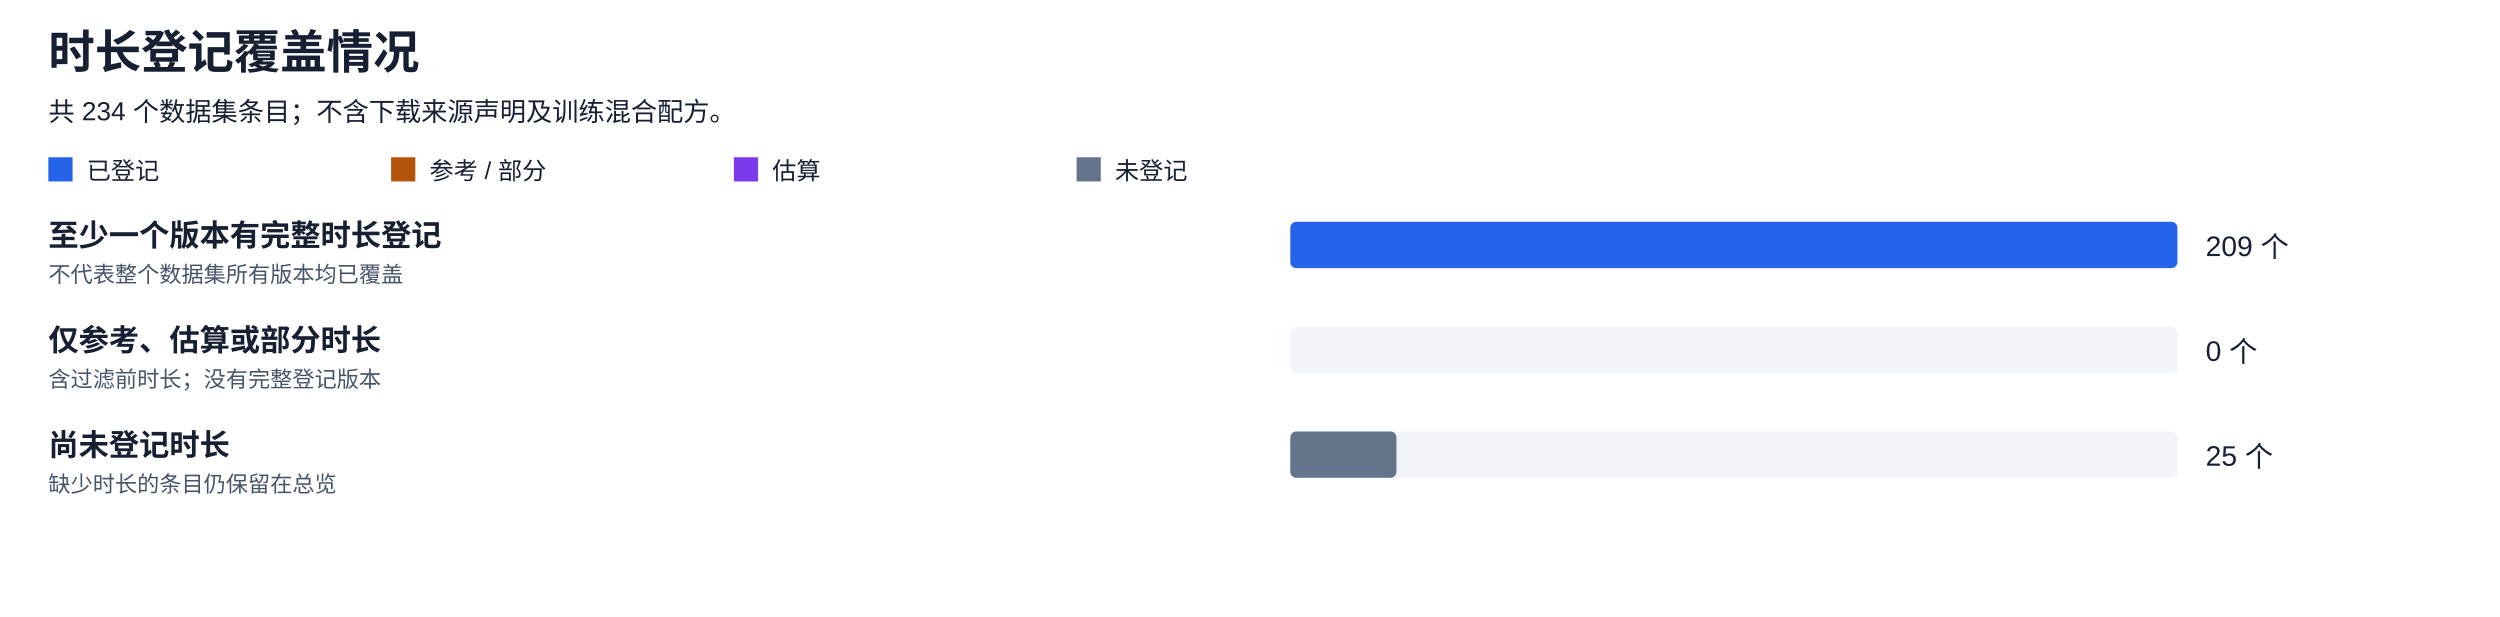
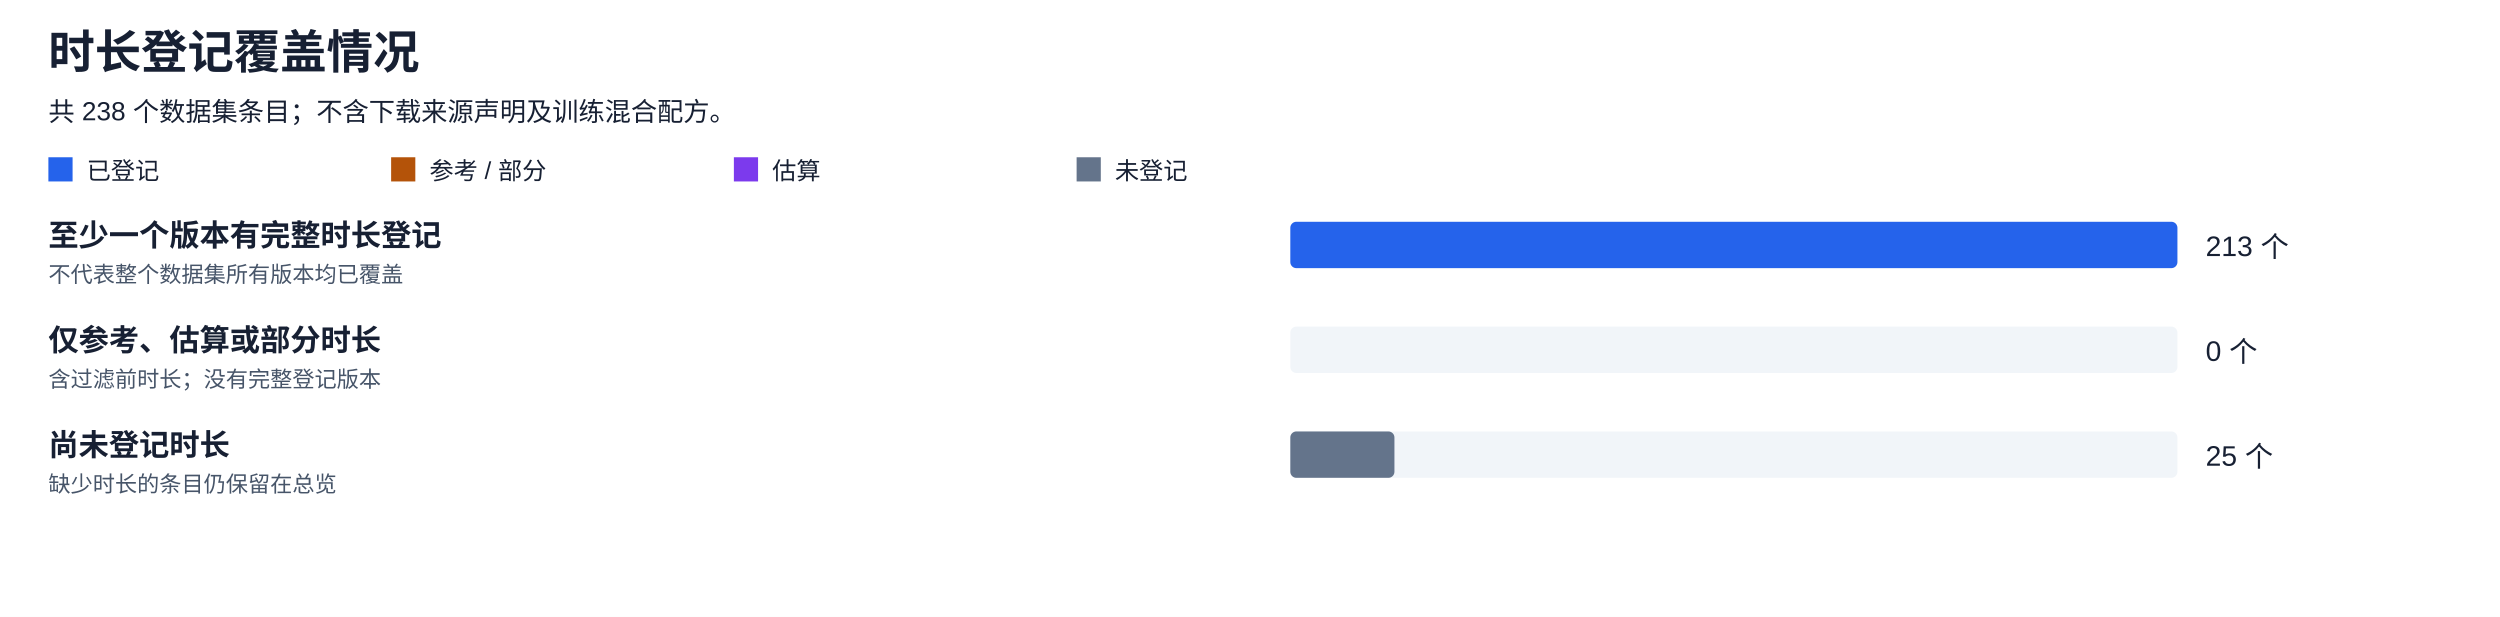
<svg xmlns="http://www.w3.org/2000/svg" width="1240" height="306" viewBox="0 0 1240 306" role="img" aria-labelledby="title desc">
  <rect width="100%" height="100%" fill="white" />
  <g font-family="Arial, Noto Sans CJK SC, Microsoft YaHei, sans-serif" fill="#172033">
    <text x="24" y="34" font-size="23" font-weight="700">时长登记覆盖情况</text>
-     <text x="24" y="60" font-size="13">共 234 个数据集条目；不含下载来源声明及训练混合配方。</text>
+     <text x="24" y="60" font-size="13">共 238 个数据集条目；不含下载来源声明及训练混合配方。</text>
    <rect x="24" y="78" width="12" height="12" fill="#2563eb" />
    <text x="43" y="89" font-size="12">已登记</text>
    <rect x="194" y="78" width="12" height="12" fill="#b45309" />
    <text x="213" y="89" font-size="12">参考 / 部分</text>
    <rect x="364" y="78" width="12" height="12" fill="#7c3aed" />
    <text x="383" y="89" font-size="12">估算</text>
    <rect x="534" y="78" width="12" height="12" fill="#64748b" />
    <text x="553" y="89" font-size="12">未登记</text>
    <text x="24" y="122" font-size="15" font-weight="600">至少一个版本有完整时长登记</text>
    <text x="24" y="140" font-size="11" fill="#475569">不代表整个数据集所有版本均已覆盖</text>
    <rect x="640" y="110" width="440" height="23" rx="3" fill="#f1f5f9" />
    <rect x="640" y="110" width="440.00" height="23" rx="3" fill="#2563eb" />
-     <text x="1094" y="127" font-size="14">209 个</text>
+     <text x="1094" y="127" font-size="14">213 个</text>
    <text x="24" y="174" font-size="15" font-weight="600">仅参考、估算或部分时长</text>
    <text x="24" y="192" font-size="11" fill="#475569">含过滤前时长；没有完整登记版本</text>
    <rect x="640" y="162" width="440" height="23" rx="3" fill="#f1f5f9" />
    <rect x="640" y="162" width="0.00" height="23" rx="3" fill="#b45309" />
    <text x="1094" y="179" font-size="14">0 个</text>
    <text x="24" y="226" font-size="15" font-weight="600">尚未登记时长</text>
    <text x="24" y="244" font-size="11" fill="#475569">缺少时长的条目仍保留在总览</text>
    <rect x="640" y="214" width="440" height="23" rx="3" fill="#f1f5f9" />
-     <rect x="640" y="214" width="52.63" height="23" rx="3" fill="#64748b" />
+     <rect x="640" y="214" width="51.64" height="23" rx="3" fill="#64748b" />
    <text x="1094" y="231" font-size="14">25 个</text>
  </g>
</svg>
